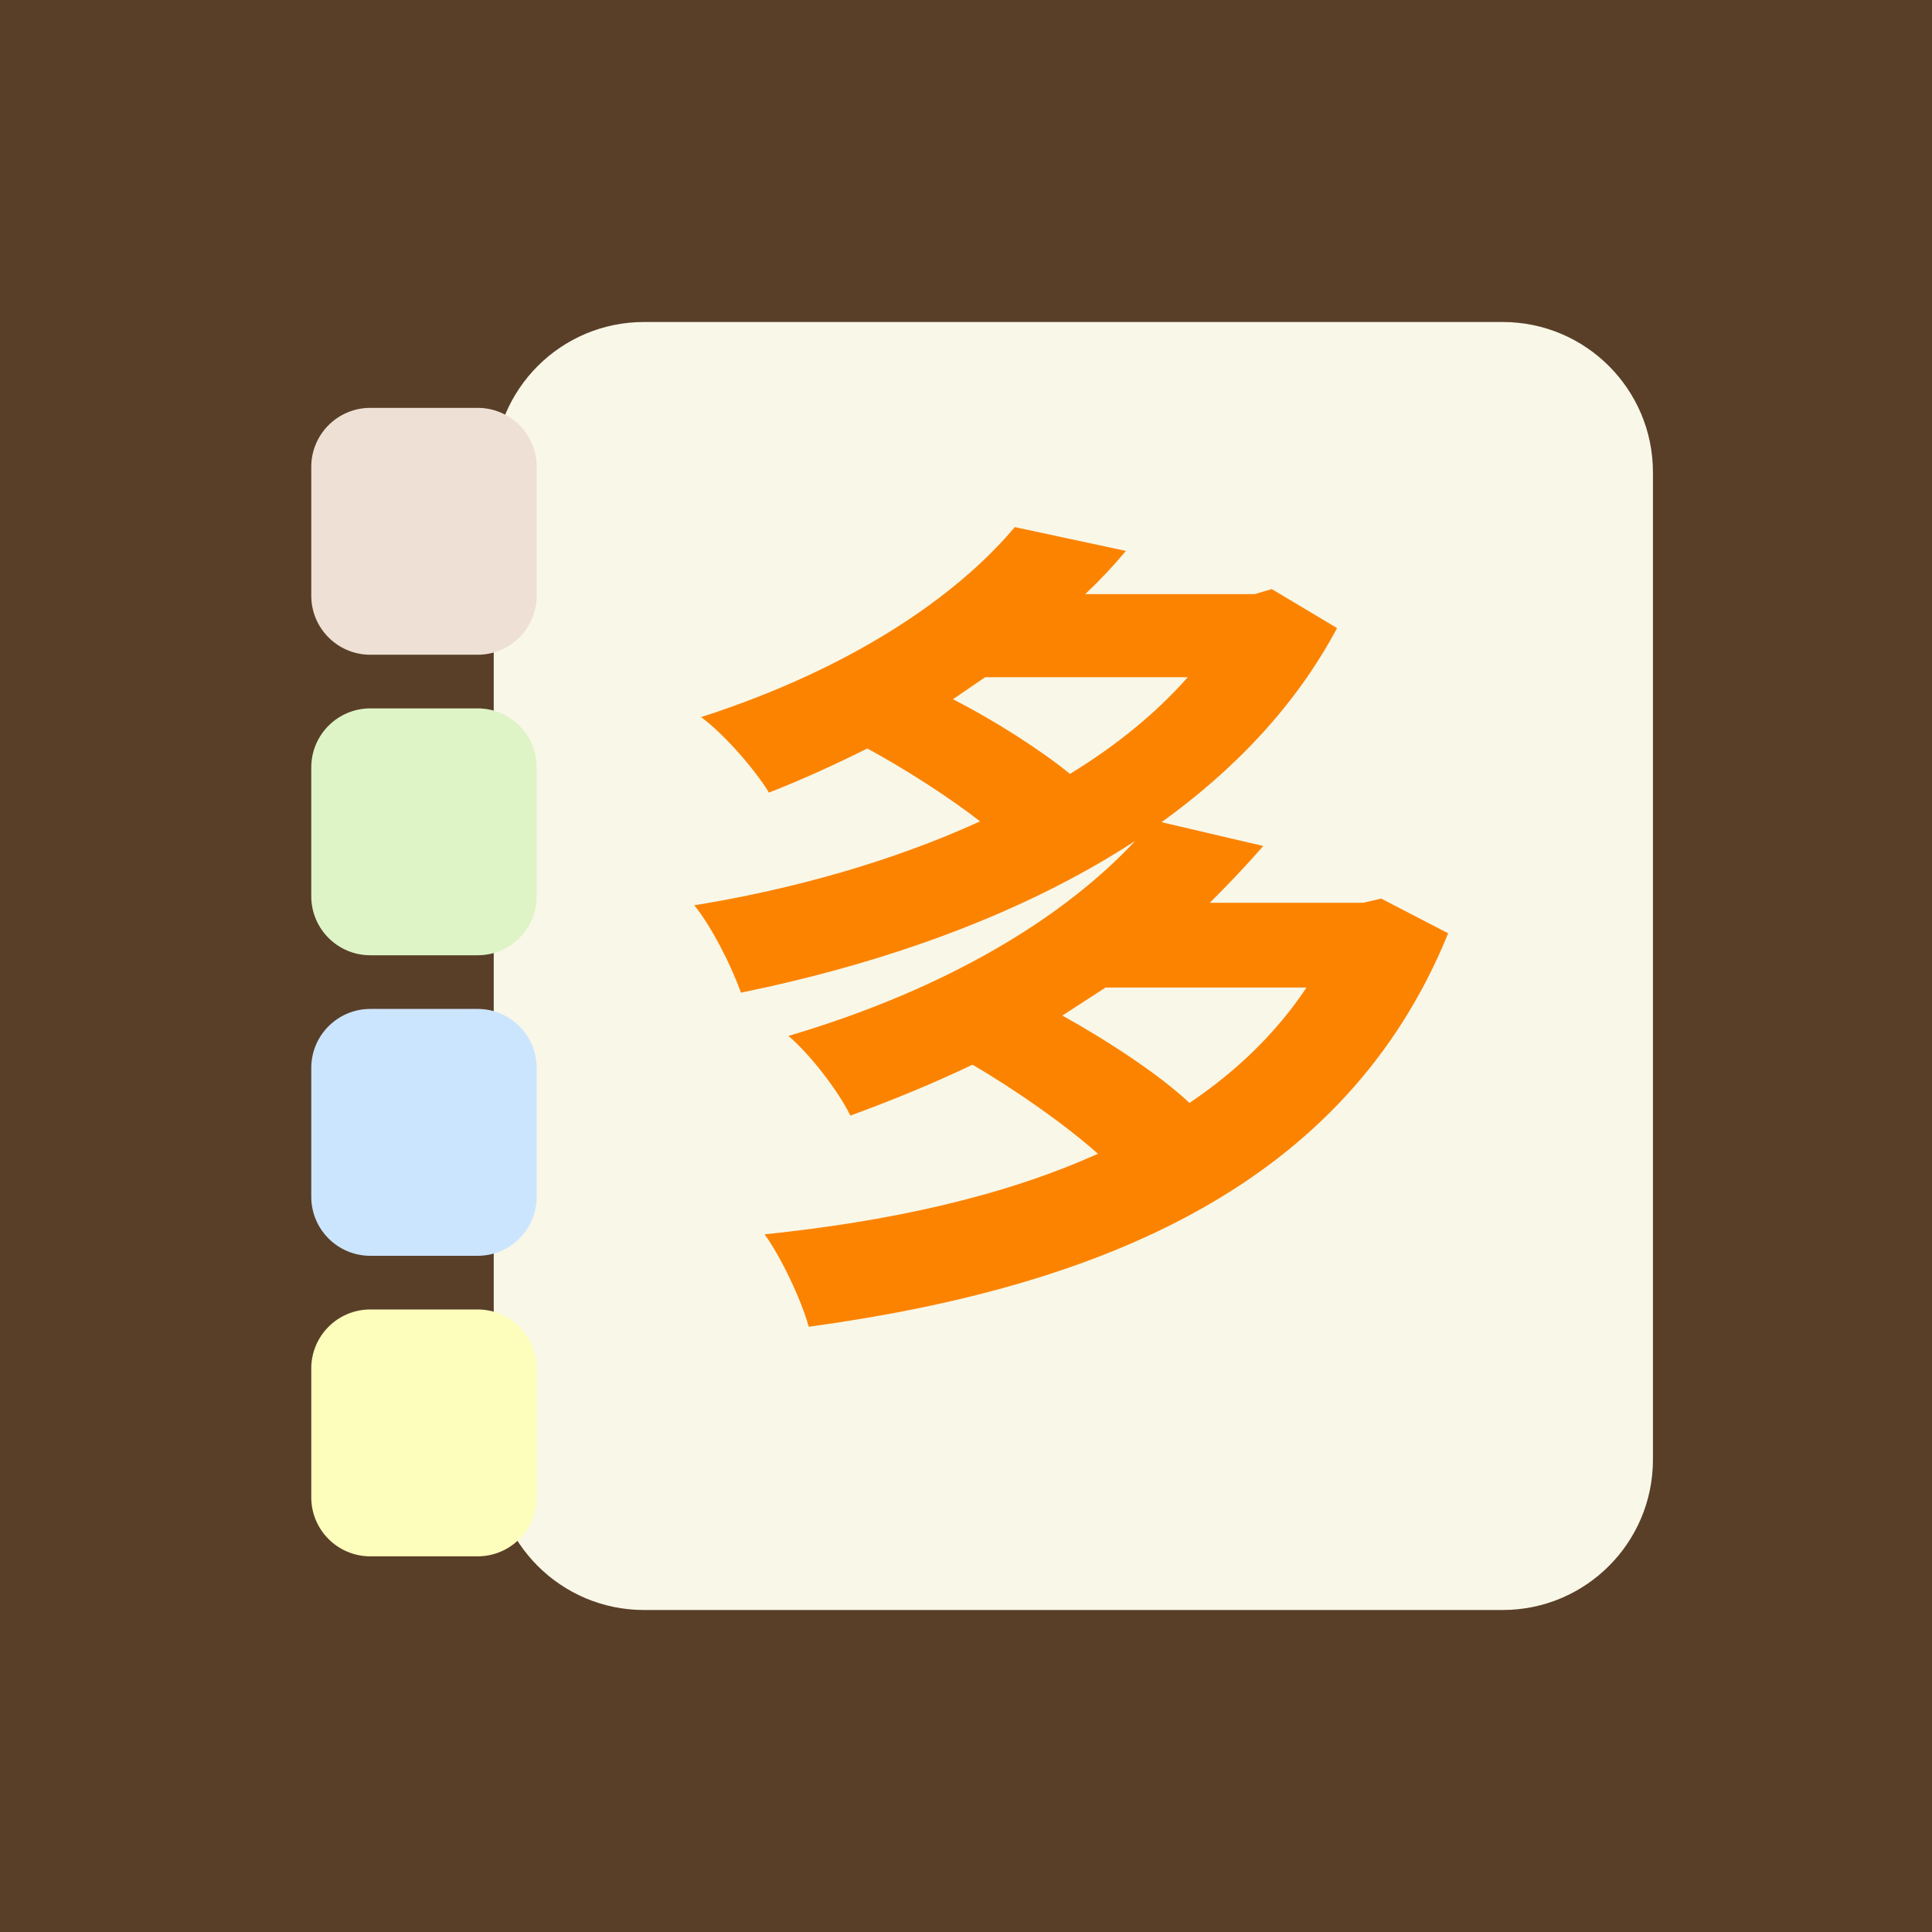
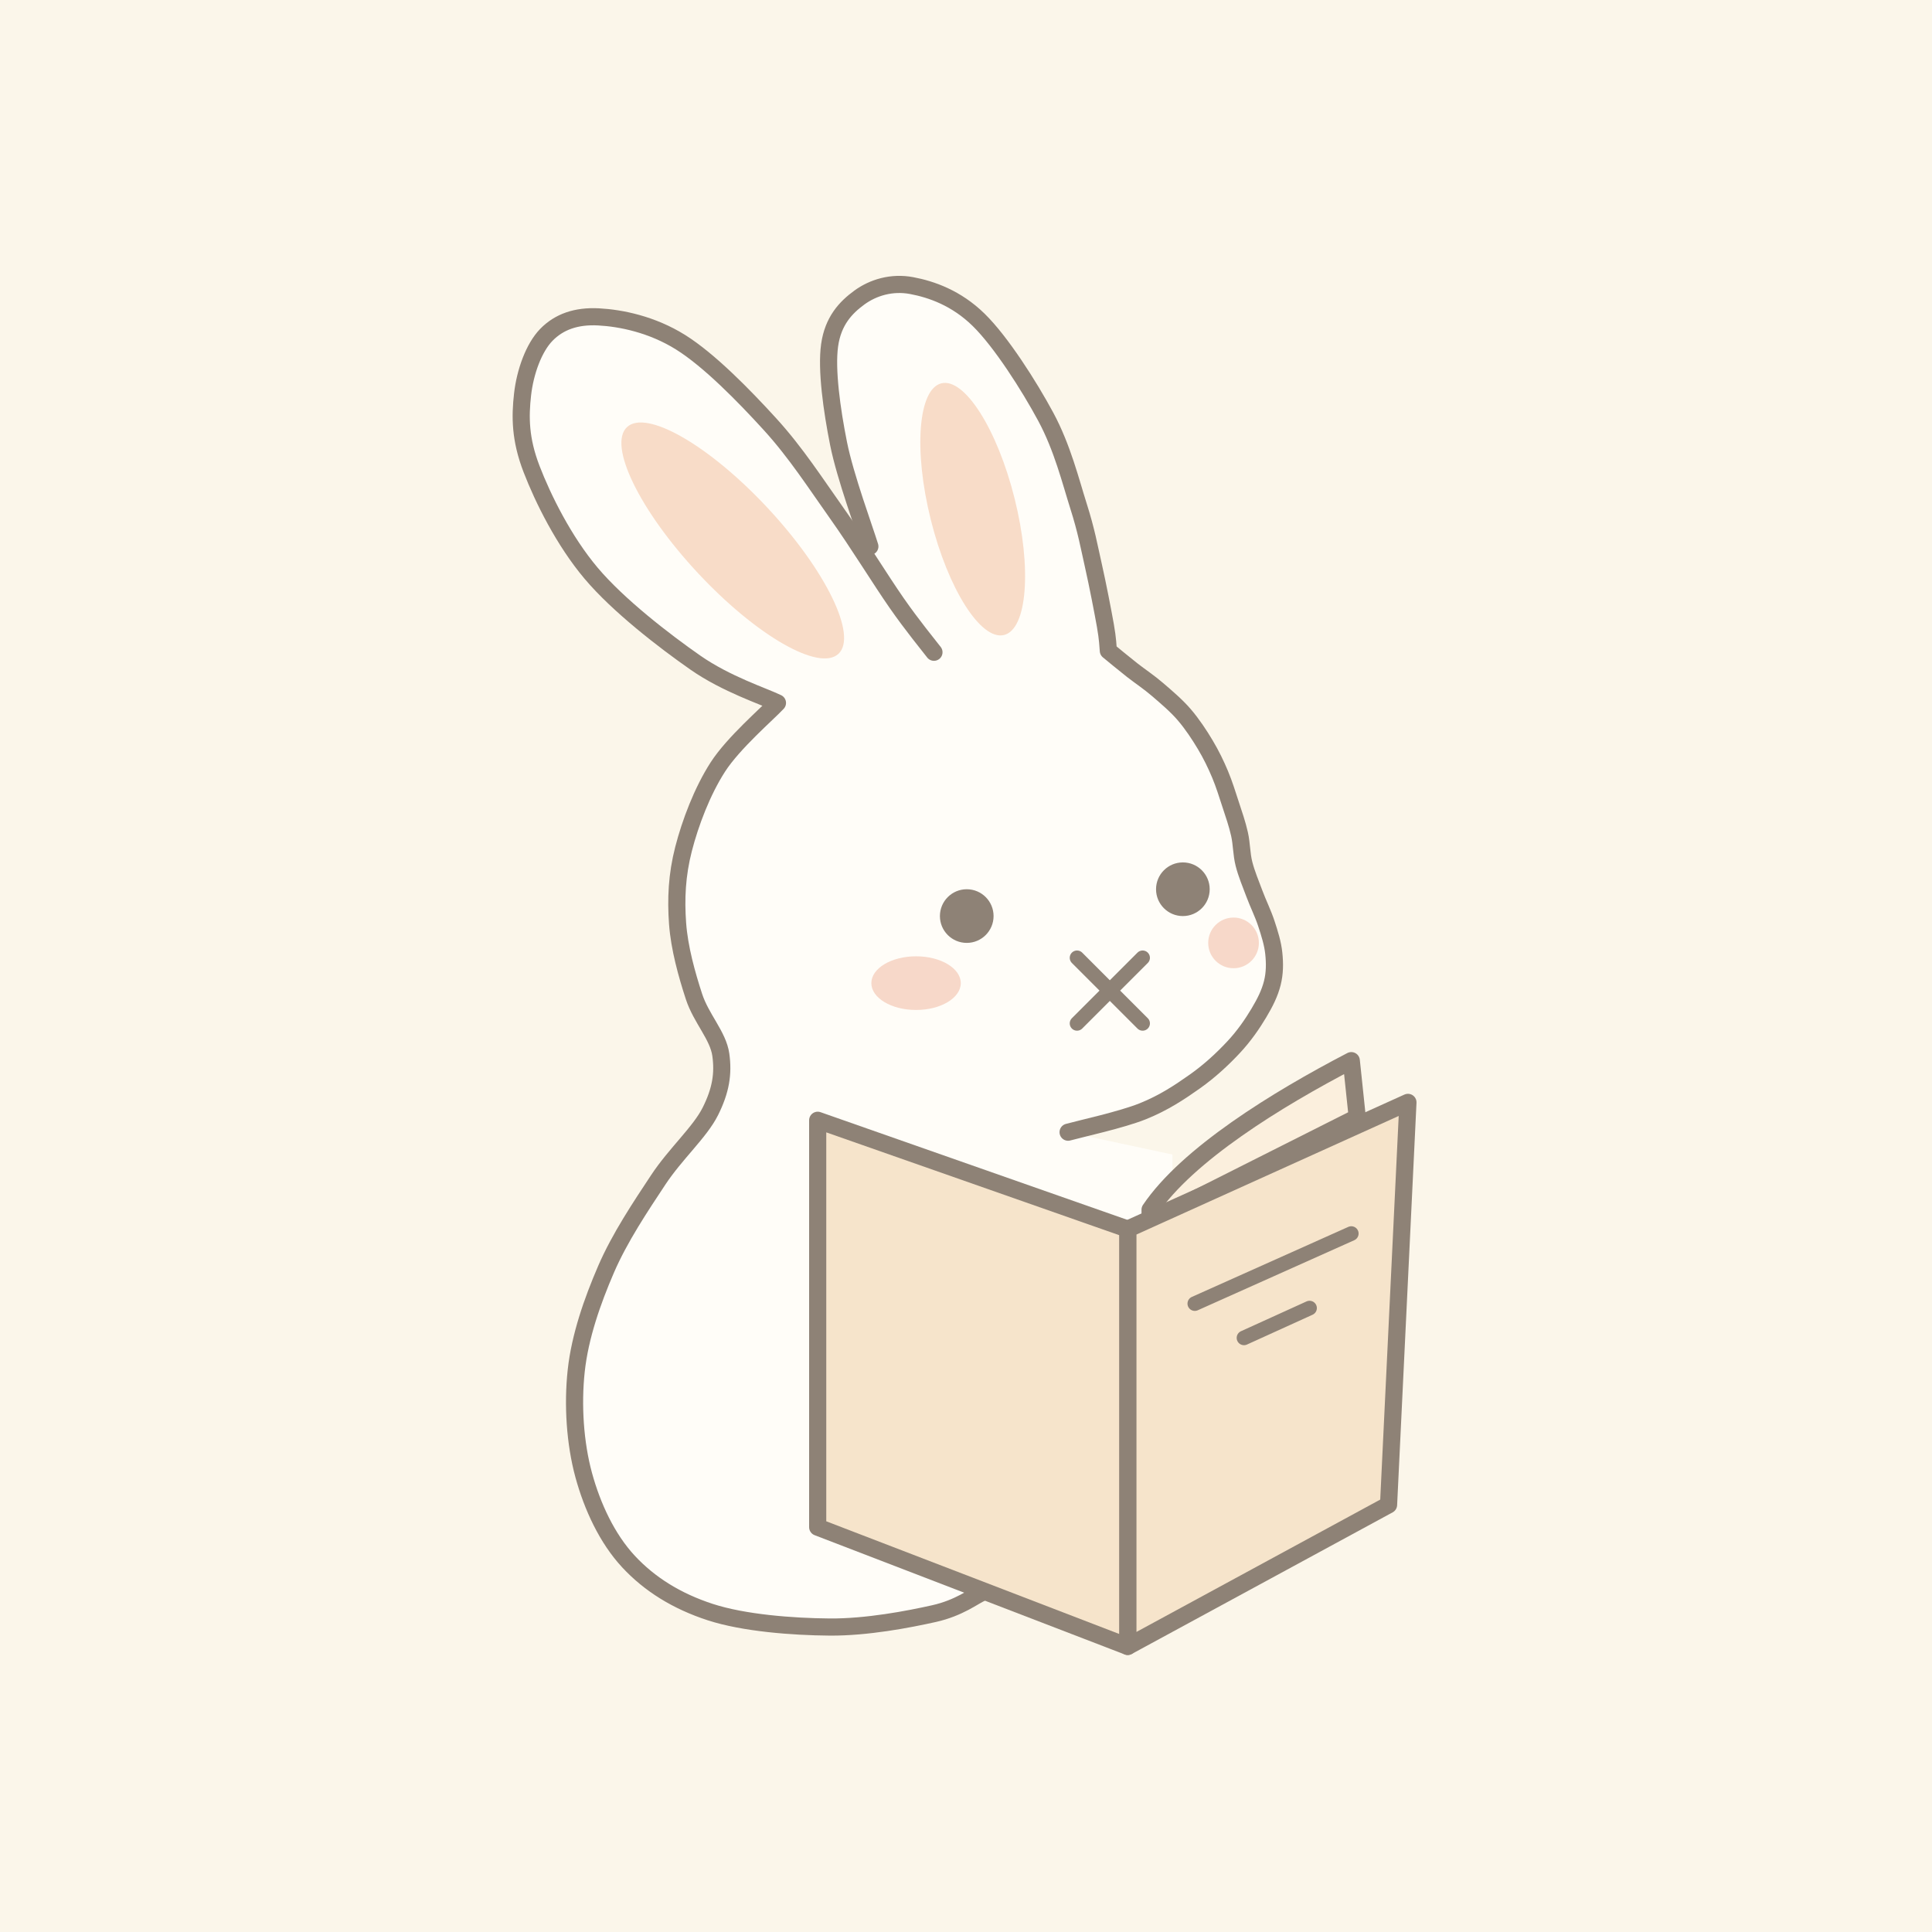
- <svg xmlns="http://www.w3.org/2000/svg" viewBox="0 0 360 360" width="360" height="360">
-   <rect width="360" height="360" fill="#593F28" />
-   <rect x="92" y="60" width="216" height="240" rx="28" fill="#F9F7E8" />
-   <rect x="58" y="76" width="42" height="46" rx="11" fill="#EEE0D5" />
-   <rect x="58" y="132" width="42" height="46" rx="11" fill="#DEF4C6" />
-   <rect x="58" y="188" width="42" height="46" rx="11" fill="#CBE5FE" />
-   <rect x="58" y="244" width="42" height="46" rx="11" fill="#FDFEBC" />
-   <text x="200" y="233" font-size="158" font-weight="900" fill="#FC8300" text-anchor="middle" font-family="Noto Sans CJK TC, Noto Sans TC, PingFang TC, sans-serif">多</text>
+ <svg xmlns="http://www.w3.org/2000/svg" viewBox="0 0 512 512" width="512" height="512">
+   <rect width="512" height="512" fill="#FBF6EA" />
+   <g transform="translate(256 256) scale(0.395) translate(-421.5 -528.5)">
+     <path d="M400 318 C395.8 312.5 385.8 300.5 375 285 C364.2 269.5 349.2 245.0 335 225 C320.8 205.0 307.5 184.2 290 165 C272.5 145.8 249.2 122.0 230 110 C210.8 98.0 190.0 93.8 175 93 C160.0 92.2 148.5 96.3 140 105 C131.5 113.7 125.7 130.0 124 145 C122.3 160.0 122.3 175.0 130 195 C137.7 215.0 151.7 243.3 170 265 C188.3 286.7 219.2 310.5 240 325 C260.8 339.5 285.8 347.5 295 352 C288.3 359.2 265.5 378.7 255 395 C244.5 411.3 236.5 432.5 232 450 C227.5 467.5 226.8 483.5 228 500 C229.2 516.5 234.2 534.3 239 549 C243.8 563.7 255.2 575.2 257 588 C258.8 600.8 257.0 612.0 250 626 C243.0 640.0 226.7 654.3 215 672 C203.3 689.7 189.2 710.7 180 732 C170.8 753.3 162.5 777.0 160 800 C157.5 823.0 159.2 848.7 165 870 C170.8 891.3 180.8 912.7 195 928 C209.2 943.3 227.5 954.7 250 962 C272.5 969.3 305.0 971.8 330 972 C355.0 972.2 383.0 966.8 400 963 C417.0 959.2 426.7 951.3 432 949 L560 935 L560 655 L490 640 C498.3 637.7 525.8 631.7 540 626 C554.2 620.3 564.8 613.2 575 606 C585.2 598.8 593.8 590.7 601 583 C608.2 575.3 613.7 567.2 618 560 C622.3 552.8 625.3 546.7 627 540 C628.7 533.3 628.7 526.7 628 520 C627.3 513.3 625.2 506.7 623 500 C620.8 493.3 617.5 486.7 615 480 C612.5 473.3 609.7 466.7 608 460 C606.3 453.3 606.5 446.7 605 440 C603.5 433.3 601.2 426.7 599 420 C596.8 413.3 594.8 406.7 592 400 C589.2 393.3 586.0 386.7 582 380 C578.0 373.3 573.3 366.2 568 360 C562.7 353.8 555.8 348.0 550 343 C544.2 338.0 538.5 334.3 533 330 C527.5 325.7 519.7 319.2 517 317 C516.7 314.2 516.7 309.5 515 300 C513.3 290.5 510.0 273.3 507 260 C504.0 246.7 502.3 236.7 497 220 C491.7 203.3 486.2 180.8 475 160 C463.8 139.2 445.0 109.7 430 95 C415.0 80.3 398.3 74.5 385 72 C371.7 69.5 359.2 73.3 350 80 C340.8 86.7 332.3 95.7 330 112 C327.7 128.3 331.5 155.5 336 178 C340.5 200.5 353.5 235.5 357 247 Z" fill="#FFFDF8" />
+     <ellipse cx="265" cy="243" rx="32" ry="104" transform="rotate(-43 265 243)" fill="#F8DCC8" />
+     <ellipse cx="426" cy="222" rx="29" ry="87" transform="rotate(-14 426 222)" fill="#F8DCC8" />
+     <path d="M357 247 C353.5 235.5 340.5 200.5 336 178 C331.5 155.5 327.7 128.3 330 112 C332.3 95.7 340.8 86.7 350 80 C359.2 73.3 371.7 69.5 385 72 C398.3 74.5 415.0 80.3 430 95 C445.0 109.7 463.8 139.2 475 160 C486.2 180.8 491.7 203.3 497 220 C502.3 236.7 504.0 246.7 507 260 C510.0 273.3 513.3 290.5 515 300 C516.7 309.5 516.7 314.2 517 317 C519.7 319.2 527.5 325.7 533 330 C538.5 334.3 544.2 338.0 550 343 C555.8 348.0 562.7 353.8 568 360 C573.3 366.2 578.0 373.3 582 380 C586.0 386.7 589.2 393.3 592 400 C594.8 406.7 596.8 413.3 599 420 C601.2 426.7 603.5 433.3 605 440 C606.5 446.7 606.3 453.3 608 460 C609.7 466.7 612.5 473.3 615 480 C617.5 486.7 620.8 493.3 623 500 C625.2 506.7 627.3 513.3 628 520 C628.7 526.7 628.7 533.3 627 540 C625.3 546.7 622.3 552.8 618 560 C613.7 567.2 608.2 575.3 601 583 C593.8 590.7 585.2 598.8 575 606 C564.8 613.2 554.2 620.3 540 626 C525.8 631.7 498.3 637.7 490 640" fill="none" stroke="#8E8276" stroke-width="11.5" stroke-linecap="round" stroke-linejoin="round" />
+     <path d="M400 318 C395.8 312.5 385.8 300.5 375 285 C364.2 269.5 349.2 245.0 335 225 C320.8 205.0 307.5 184.2 290 165 C272.5 145.8 249.2 122.0 230 110 C210.8 98.0 190.0 93.8 175 93 C160.0 92.2 148.5 96.3 140 105 C131.5 113.7 125.7 130.0 124 145 C122.3 160.0 122.3 175.0 130 195 C137.7 215.0 151.7 243.3 170 265 C188.3 286.7 219.2 310.5 240 325 C260.8 339.5 285.8 347.5 295 352 C288.3 359.2 265.5 378.7 255 395 C244.5 411.3 236.5 432.5 232 450 C227.5 467.5 226.8 483.5 228 500 C229.2 516.5 234.2 534.3 239 549 C243.8 563.7 255.2 575.2 257 588 C258.8 600.8 257.0 612.0 250 626 C243.0 640.0 226.7 654.3 215 672 C203.3 689.7 189.2 710.7 180 732 C170.8 753.3 162.5 777.0 160 800 C157.5 823.0 159.2 848.7 165 870 C170.8 891.3 180.8 912.7 195 928 C209.2 943.3 227.5 954.7 250 962 C272.5 969.3 305.0 971.8 330 972 C355.0 972.2 383.0 966.8 400 963 C417.0 959.2 426.7 951.3 432 949" fill="none" stroke="#8E8276" stroke-width="11.5" stroke-linecap="round" stroke-linejoin="round" />
+     <ellipse cx="388" cy="540" rx="30" ry="18" fill="#F7D8C9" />
+     <ellipse cx="601" cy="513" rx="17" ry="17" fill="#F7D8C9" />
+     <circle cx="422" cy="495" r="18" fill="#8E8276" />
+     <circle cx="567" cy="477" r="18" fill="#8E8276" />
+     <path d="M496 523 L540 567 M540 523 L496 567" fill="none" stroke="#8E8276" stroke-width="9.8" stroke-linecap="round" />
+     <path d="M545 692 C570 655 630 618 680 592 L684 630 L545 700 Z" fill="#FBEFDD" stroke="#8E8276" stroke-width="11.5" stroke-linejoin="round" stroke-linecap="round" />
+     <path d="M530 705 L718 620 L705 890 L530 985 Z" fill="#F6E4CB" stroke="#8E8276" stroke-width="11.5" stroke-linejoin="round" />
+     <path d="M322 632 L530 705 L530 985 L322 905 Z" fill="#F6E4CB" stroke="#8E8276" stroke-width="11.5" stroke-linejoin="round" />
+     <path d="M575 755 L680 708 M608 778 L652 758" fill="none" stroke="#8E8276" stroke-width="9.8" stroke-linecap="round" />
+   </g>
</svg>
